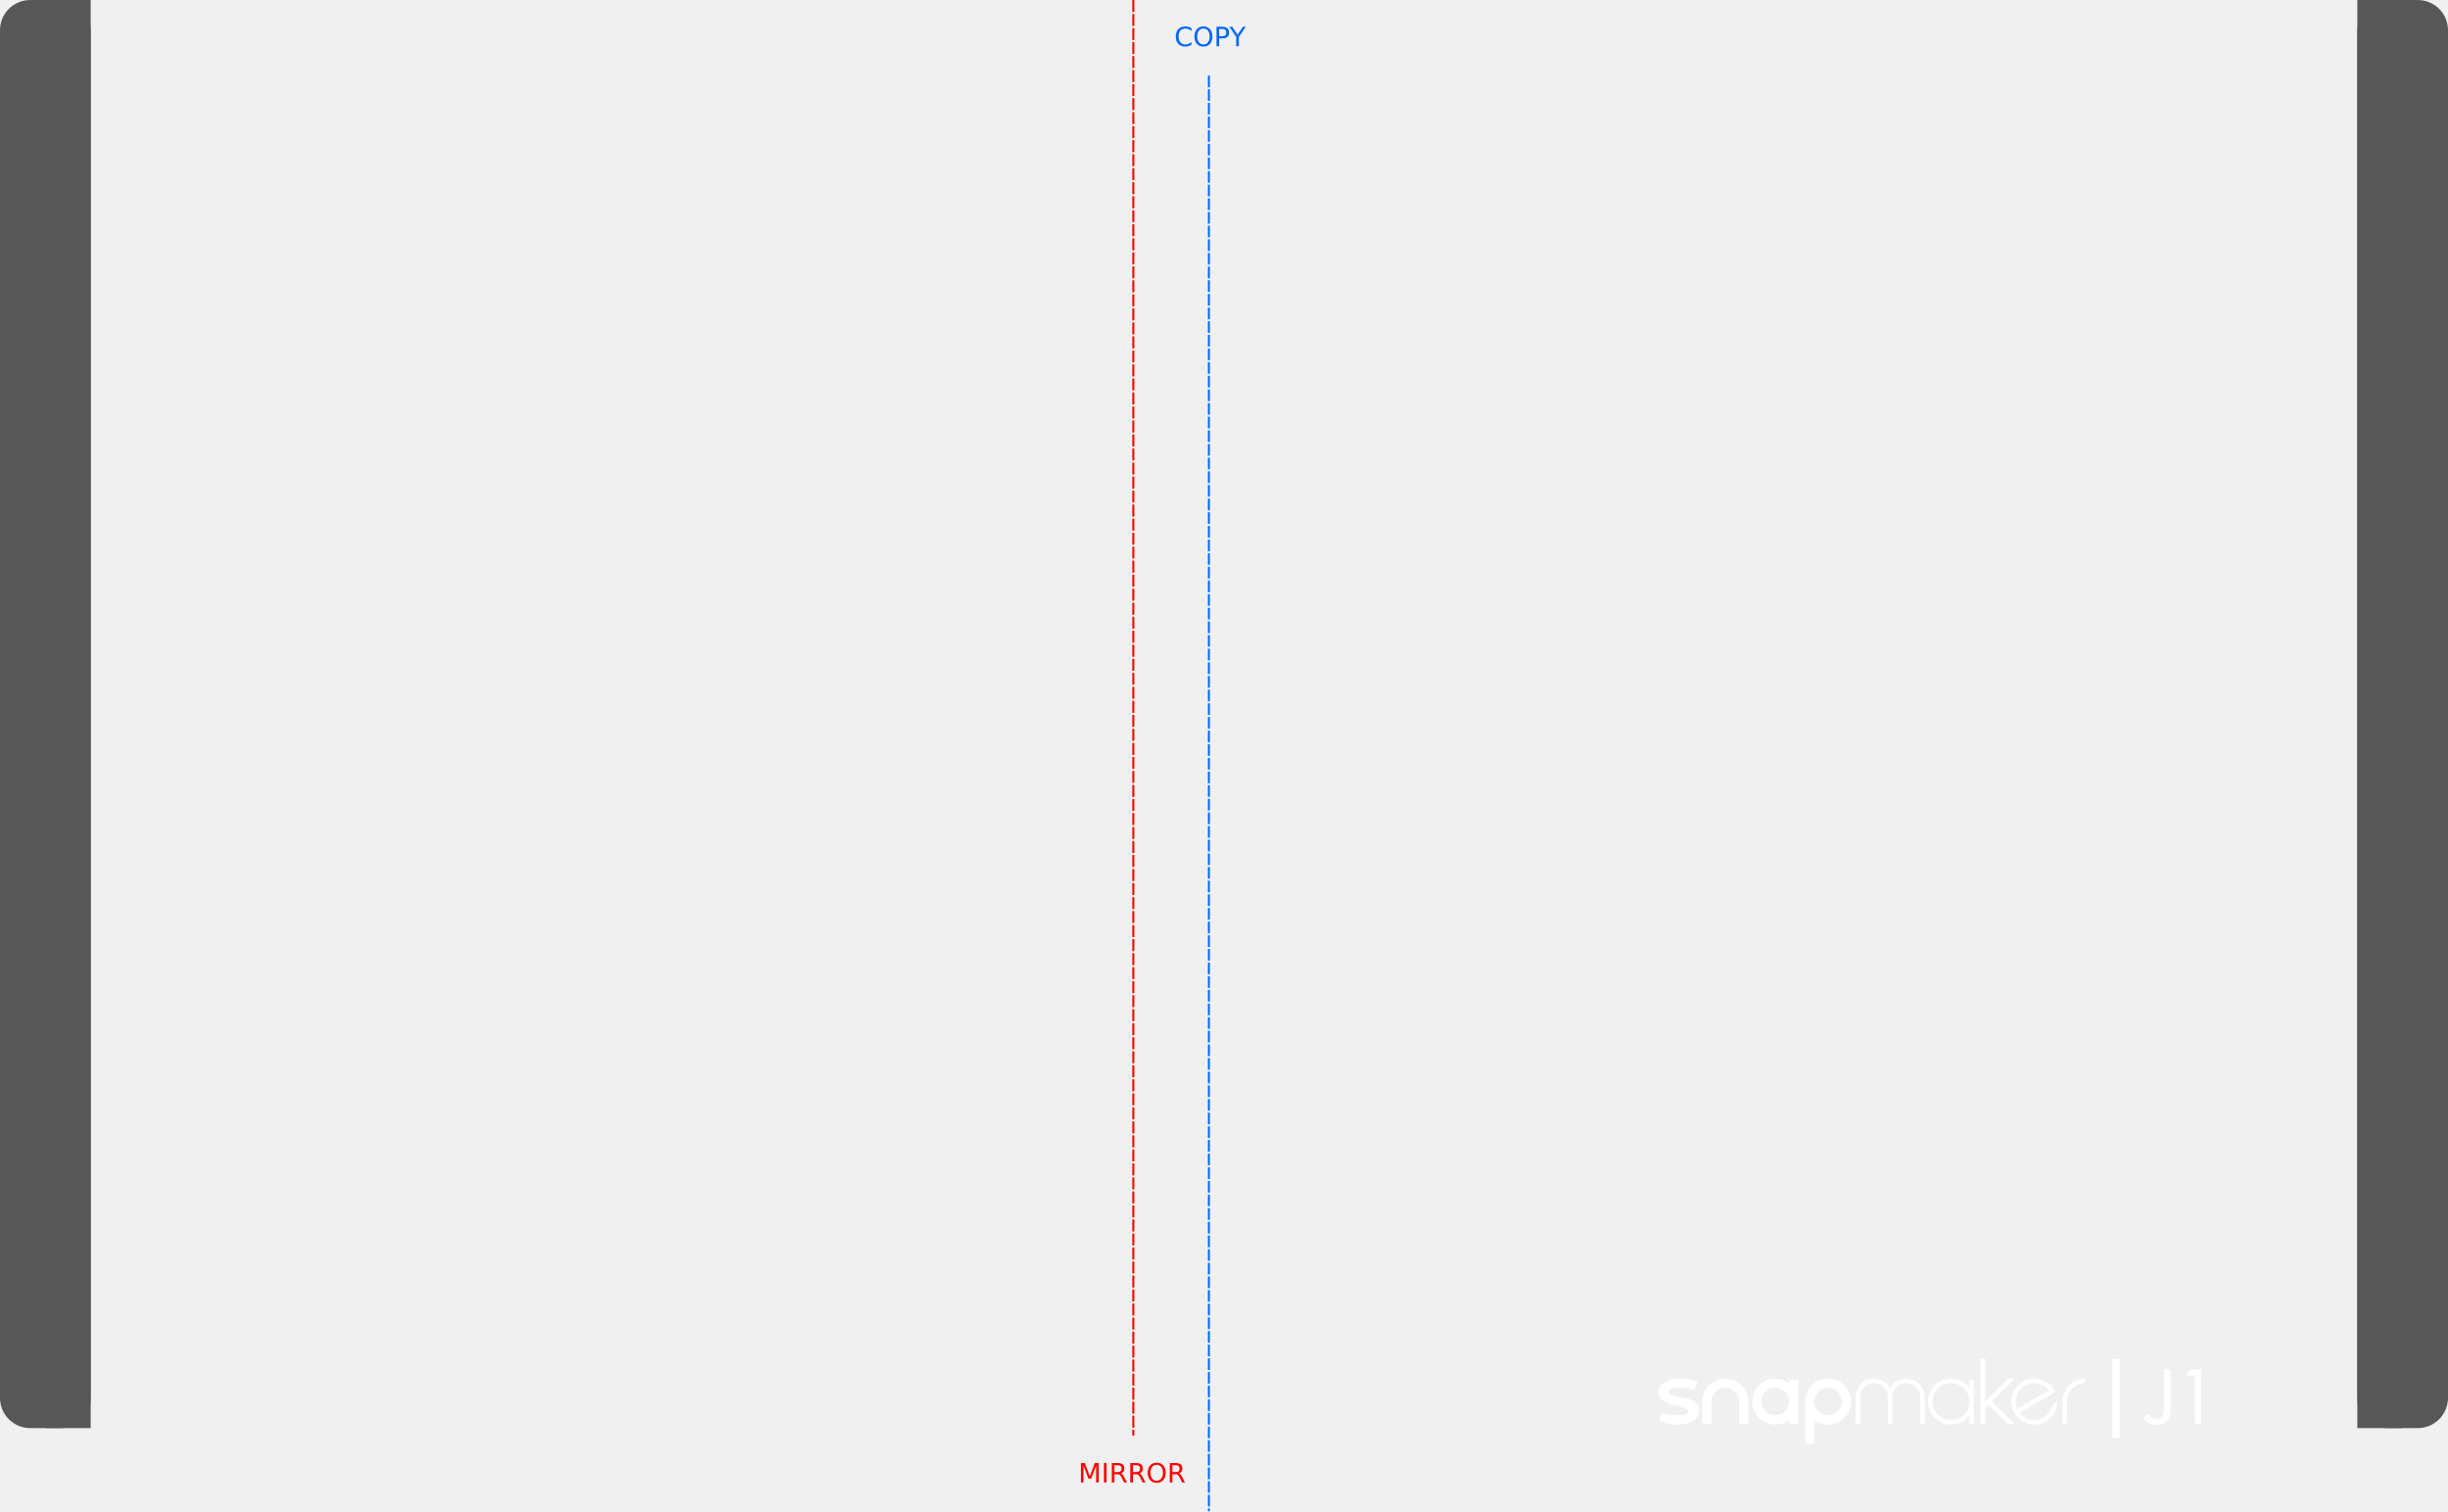
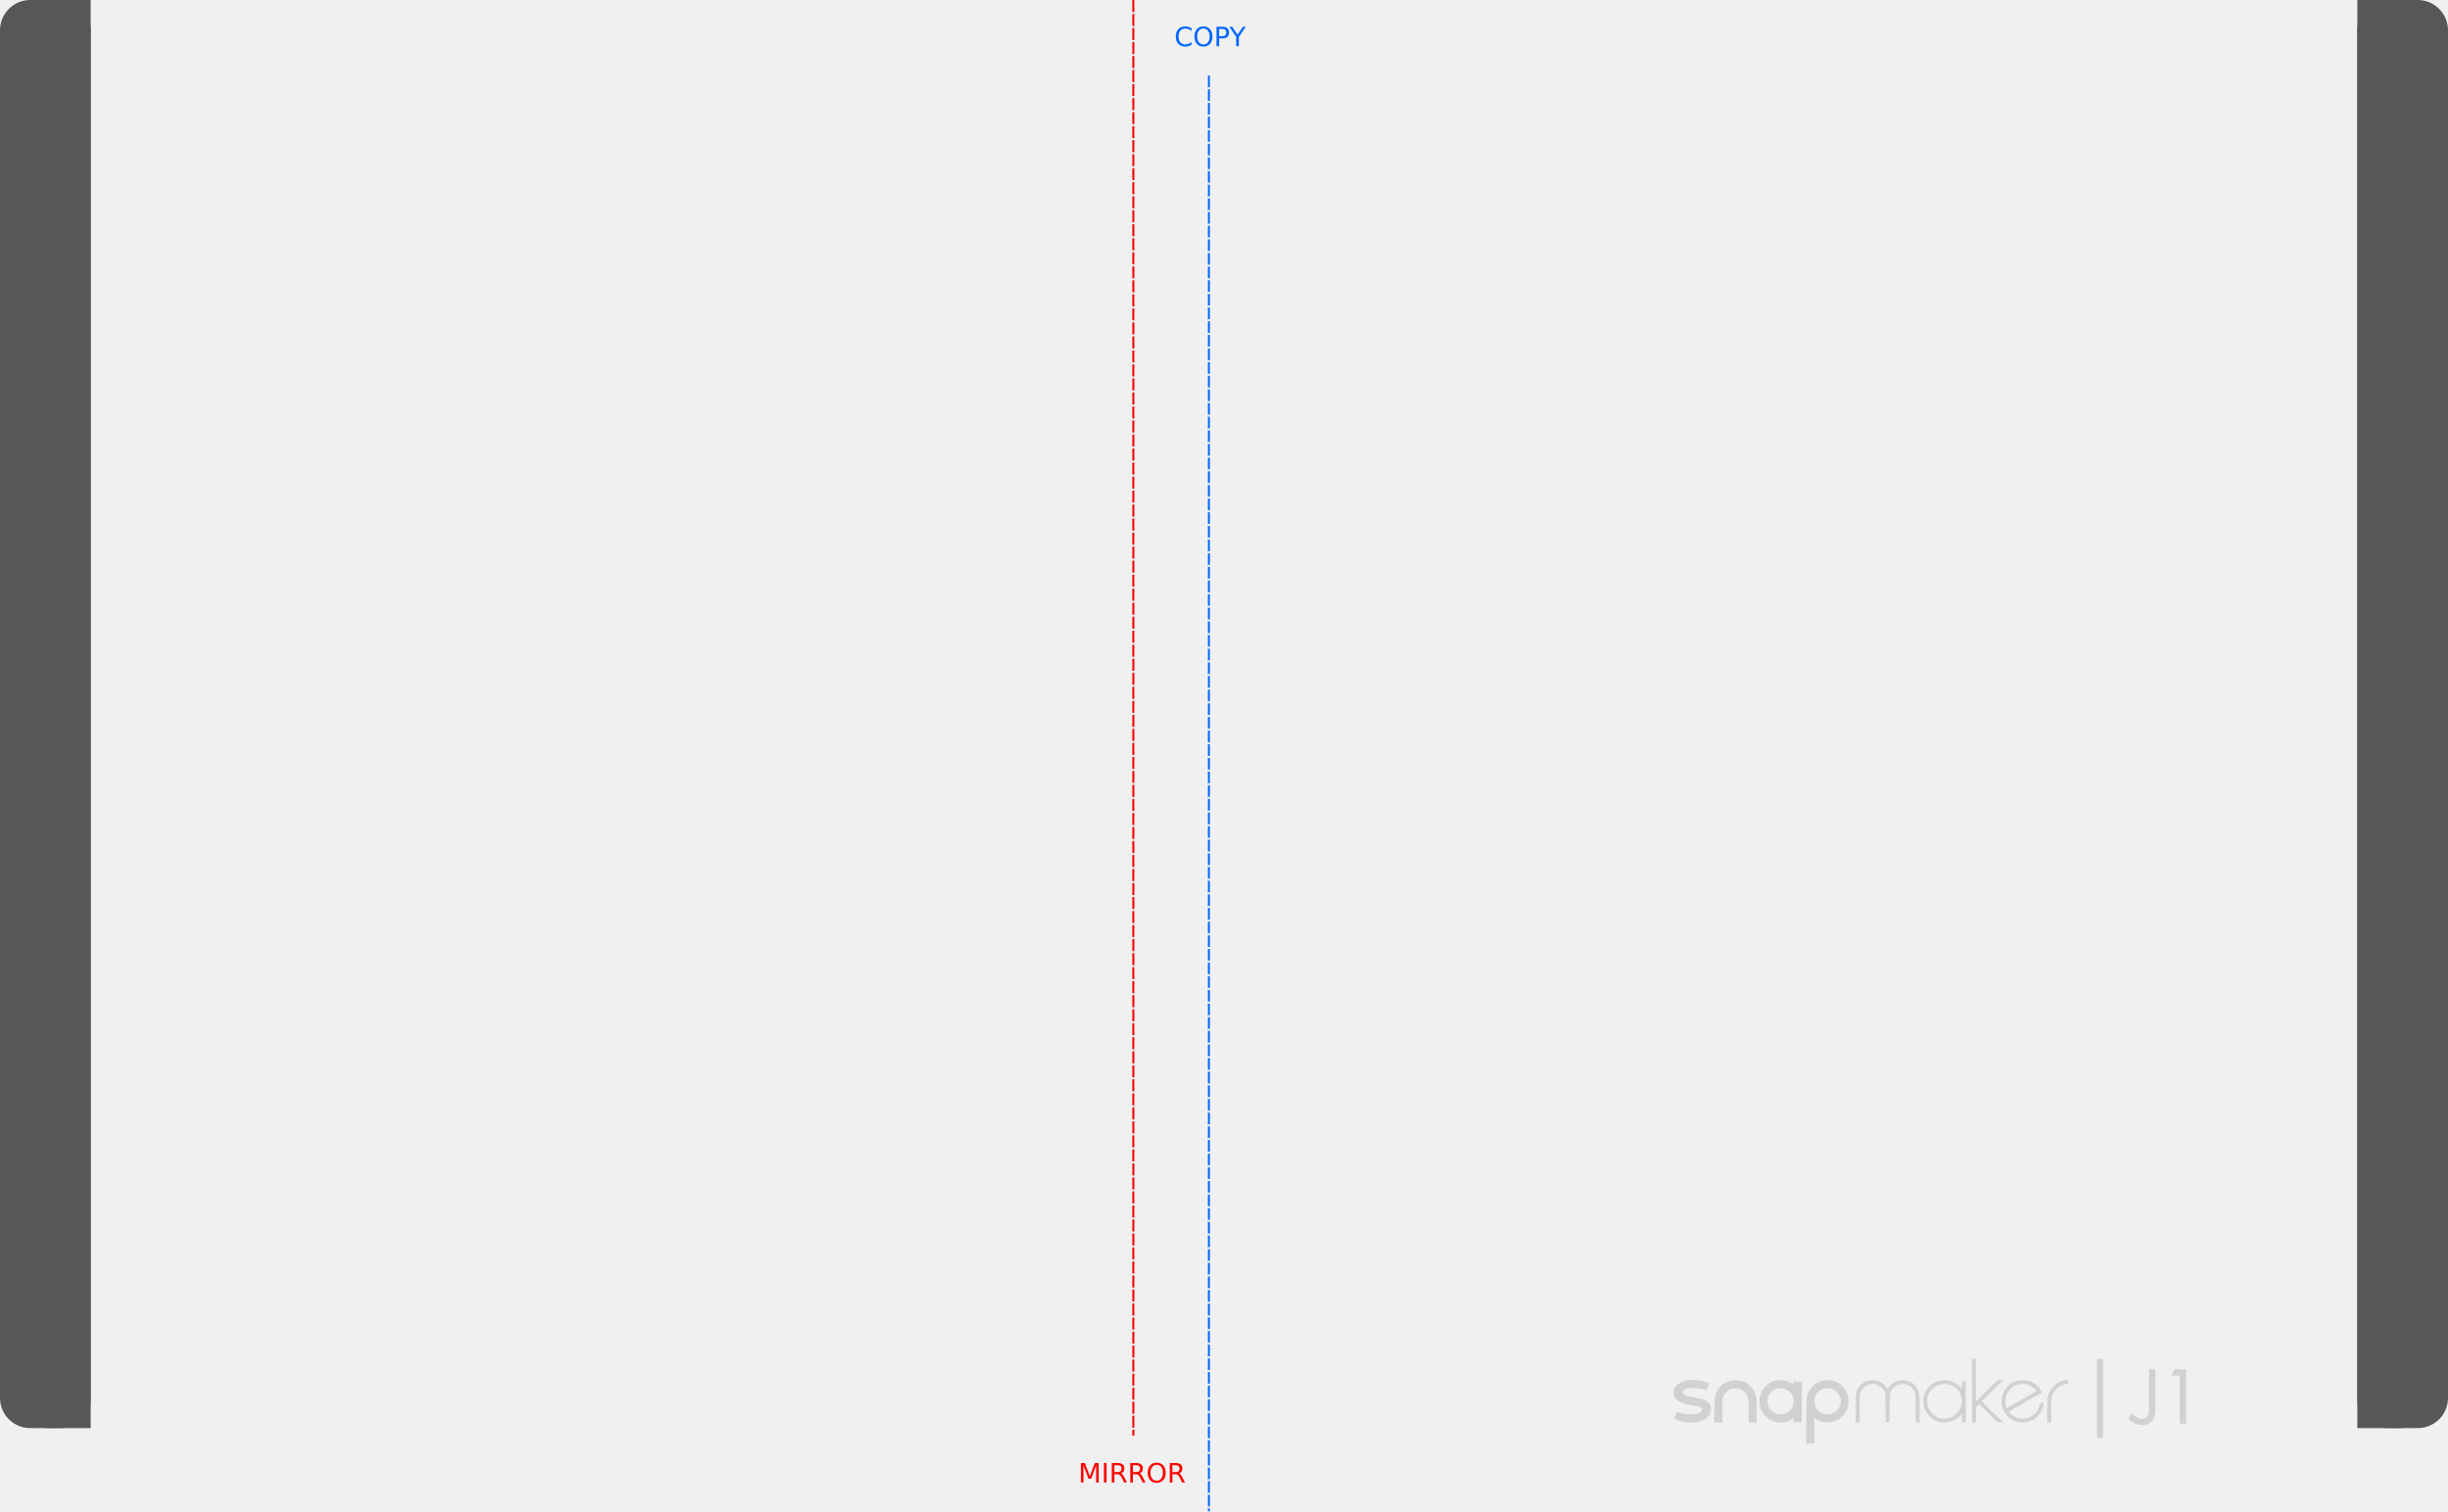
- <svg xmlns="http://www.w3.org/2000/svg" width="324px" height="200px" viewBox="0 0 324 200" version="1.1">
-   <g id="Page-1" stroke="none" stroke-width="1" fill="none" fill-rule="evenodd">
-     <g id="J1_texture">
-       <g id="g15076" transform="translate(9.5, 0)">
-         <line x1="150.5" y1="10" x2="150.5" y2="200" id="path15048" stroke="#0066FF" stroke-width="0.258" fill="#00112B" fill-rule="nonzero" stroke-dasharray="1.548,0.258" />
-         <line x1="140.5" y1="0" x2="140.5" y2="190" id="path15046" stroke="#FF0000" stroke-width="0.265" stroke-dasharray="1.59,0.265" />
-         <g id="text16399" transform="translate(133.5635, 193.5759)" fill="#FF0000" fill-rule="nonzero">
-           <polygon id="path17403" points="2.84217094e-14 0.047 0.518 0.047 1.175 1.797 1.835 0.047 2.353 0.047 2.353 2.618 2.014 2.618 2.014 0.36 1.35 2.124 1.001 2.124 0.338 0.36 0.338 2.618 5.68434189e-14 2.618" />
-           <polygon id="path17405" points="3.044 0.047 3.392 0.047 3.392 2.618 3.044 2.618" />
-           <path d="M5.304,1.412 C5.378,1.438 5.451,1.492 5.521,1.574 C5.592,1.657 5.663,1.771 5.734,1.915 L6.087,2.618 L5.714,2.618 L5.385,1.959 C5.3,1.786 5.217,1.672 5.137,1.616 C5.057,1.559 4.949,1.531 4.811,1.531 L4.432,1.531 L4.432,2.618 L4.084,2.618 L4.084,0.047 L4.87,0.047 C5.164,0.047 5.383,0.108 5.528,0.231 C5.672,0.354 5.745,0.539 5.745,0.787 C5.745,0.949 5.707,1.083 5.631,1.19 C5.556,1.297 5.447,1.371 5.304,1.413 L5.304,1.412 Z M4.432,0.332 L4.432,1.245 L4.87,1.245 C5.037,1.245 5.164,1.207 5.249,1.13 C5.335,1.052 5.378,0.938 5.378,0.787 C5.378,0.637 5.335,0.524 5.249,0.448 C5.164,0.371 5.037,0.332 4.87,0.332 L4.432,0.332 Z" id="path17407" />
-           <path d="M7.755,1.412 C7.83,1.438 7.902,1.492 7.972,1.574 C8.043,1.657 8.114,1.771 8.186,1.915 L8.539,2.618 L8.165,2.618 L7.836,1.959 C7.751,1.786 7.668,1.672 7.588,1.616 C7.509,1.559 7.4,1.531 7.262,1.531 L6.883,1.531 L6.883,2.618 L6.535,2.618 L6.535,0.047 L7.321,0.047 C7.615,0.047 7.834,0.108 7.979,0.231 C8.124,0.354 8.196,0.539 8.196,0.787 C8.196,0.949 8.158,1.083 8.082,1.19 C8.008,1.297 7.898,1.371 7.755,1.413 L7.755,1.412 Z M6.883,0.332 L6.883,1.245 L7.321,1.245 C7.488,1.245 7.615,1.207 7.7,1.13 C7.786,1.052 7.829,0.938 7.829,0.787 C7.829,0.637 7.786,0.524 7.7,0.448 C7.615,0.371 7.488,0.332 7.321,0.332 L6.883,0.332 Z" id="path17409" />
-           <path d="M10.03,0.282 C9.778,0.282 9.577,0.377 9.428,0.565 C9.279,0.753 9.205,1.01 9.205,1.335 C9.205,1.659 9.279,1.915 9.428,2.103 C9.577,2.292 9.778,2.386 10.03,2.386 C10.283,2.386 10.483,2.292 10.63,2.103 C10.778,1.915 10.852,1.659 10.852,1.335 C10.852,1.01 10.778,0.753 10.63,0.565 C10.483,0.377 10.283,0.282 10.03,0.282 Z M10.03,0 C10.391,0 10.679,0.121 10.895,0.363 C11.111,0.605 11.219,0.928 11.219,1.335 C11.219,1.74 11.111,2.064 10.895,2.306 C10.679,2.548 10.391,2.668 10.03,2.668 C9.669,2.668 9.379,2.548 9.162,2.306 C8.946,2.065 8.838,1.741 8.838,1.335 C8.838,0.928 8.946,0.605 9.162,0.363 C9.379,0.121 9.669,0 10.03,0 Z" id="path17411" />
-           <path d="M12.983,1.412 C13.057,1.438 13.13,1.492 13.2,1.574 C13.271,1.657 13.342,1.771 13.413,1.915 L13.767,2.618 L13.393,2.618 L13.064,1.959 C12.979,1.786 12.896,1.672 12.816,1.616 C12.737,1.559 12.628,1.531 12.49,1.531 L12.111,1.531 L12.111,2.618 L11.763,2.618 L11.763,0.047 L12.549,0.047 C12.843,0.047 13.062,0.108 13.207,0.231 C13.351,0.354 13.424,0.539 13.424,0.787 C13.424,0.949 13.386,1.083 13.31,1.19 C13.235,1.297 13.126,1.371 12.983,1.413 L12.983,1.412 Z M12.111,0.332 L12.111,1.245 L12.549,1.245 C12.716,1.245 12.843,1.207 12.928,1.13 C13.014,1.052 13.057,0.938 13.057,0.787 C13.057,0.637 13.014,0.524 12.928,0.448 C12.843,0.371 12.716,0.332 12.549,0.332 L12.111,0.332 Z" id="path17413" />
-         </g>
-         <g id="text16407" transform="translate(146.1225, 3.496344)" fill="#0066FF" fill-rule="nonzero">
-           <path d="M2.074,0.245 L2.074,0.612 C1.957,0.502 1.832,0.421 1.698,0.367 C1.566,0.313 1.426,0.286 1.276,0.286 C0.982,0.286 0.757,0.376 0.601,0.556 C0.445,0.736 0.367,0.995 0.367,1.335 C0.367,1.674 0.445,1.933 0.601,2.114 C0.757,2.293 0.982,2.382 1.276,2.382 C1.426,2.382 1.566,2.355 1.698,2.301 C1.832,2.247 1.957,2.166 2.074,2.057 L2.074,2.42 C1.952,2.503 1.823,2.565 1.686,2.606 C1.551,2.648 1.407,2.668 1.256,2.668 C0.866,2.668 0.56,2.549 0.336,2.312 C0.112,2.073 0,1.747 0,1.335 C0,0.922 0.112,0.596 0.336,0.358 C0.56,0.119 0.866,-4.4408921e-16 1.256,-4.4408921e-16 C1.41,-4.4408921e-16 1.554,0.021 1.69,0.062 C1.826,0.102 1.955,0.163 2.074,0.245 L2.074,0.245 Z" id="path17394" />
-           <path d="M3.655,0.282 C3.403,0.282 3.202,0.377 3.052,0.565 C2.904,0.753 2.83,1.01 2.83,1.335 C2.83,1.659 2.904,1.915 3.052,2.103 C3.202,2.292 3.403,2.386 3.655,2.386 C3.908,2.386 4.108,2.292 4.255,2.103 C4.403,1.915 4.477,1.659 4.477,1.335 C4.477,1.01 4.403,0.753 4.255,0.565 C4.108,0.377 3.908,0.282 3.655,0.282 Z M3.655,2e-07 C4.016,2e-07 4.304,0.121 4.52,0.363 C4.736,0.605 4.844,0.928 4.844,1.335 C4.844,1.74 4.736,2.064 4.52,2.306 C4.304,2.548 4.016,2.668 3.655,2.668 C3.294,2.668 3.004,2.548 2.787,2.306 C2.571,2.065 2.463,1.741 2.463,1.335 C2.463,0.928 2.571,0.605 2.787,0.363 C3.004,0.121 3.294,2e-07 3.655,2e-07 Z" id="path17396" />
-           <path d="M5.736,0.332 L5.736,1.299 L6.174,1.299 C6.336,1.299 6.461,1.257 6.549,1.173 C6.638,1.089 6.682,0.97 6.682,0.815 C6.682,0.661 6.638,0.542 6.549,0.458 C6.461,0.374 6.336,0.332 6.174,0.332 L5.736,0.332 Z M5.388,0.047 L6.174,0.047 C6.462,0.047 6.679,0.112 6.826,0.243 C6.975,0.373 7.049,0.563 7.049,0.815 C7.049,1.069 6.975,1.26 6.826,1.39 C6.679,1.52 6.462,1.585 6.174,1.585 L5.736,1.585 L5.736,2.618 L5.388,2.618 L5.388,0.047 Z" id="path17398" />
-           <polygon id="path17400" points="7.085 0.047 7.459 0.047 8.172 1.104 8.88 0.047 9.254 0.047 8.344 1.394 8.344 2.618 7.994 2.618 7.994 1.394" />
-         </g>
-       </g>
-       <g id="layer3" transform="translate(219.4904, 179.8123)" fill="#FFFFFF" fill-rule="nonzero">
-         <rect id="rect527" x="60.068" y="0.048" width="1" height="10.431" />
-         <g id="text611" transform="translate(64.17531, 1.406665)">
-           <path d="M3.621,4.828 C3.621,5.489 3.569,5.979 3.464,6.3 C3.366,6.621 3.17,6.879 2.875,7.075 C2.587,7.265 2.273,7.36 1.933,7.36 C1.6,7.36 1.289,7.307 1.001,7.203 C0.72,7.098 0.386,6.879 0,6.545 L0.451,5.878 C0.831,6.153 1.119,6.336 1.315,6.428 C1.511,6.519 1.701,6.565 1.884,6.565 C2.074,6.565 2.247,6.496 2.404,6.359 C2.561,6.221 2.659,6.045 2.699,5.829 C2.744,5.606 2.767,5.263 2.767,4.799 L2.767,2.84217094e-14 L3.621,2.84217094e-14 L3.621,4.828 Z" id="path3063" />
-           <polygon id="path3065" points="7.674 7.183 6.84 7.183 6.84 0.824 5.672 0.824 6.182 2.84217094e-14 7.674 2.84217094e-14" />
-         </g>
-         <g id="g17284" transform="translate(28.252, 5.621945) scale(-1, 1) rotate(-180) translate(-28.252, -5.621945) ">
-           <g id="g17250" transform="translate(5.800571, 2.574749)">
-             <path d="M3.05,6.045 C1.365,6.045 0,4.68 0,2.996 L0,0 L1.22,0 L1.22,2.996 L1.22,2.996 C1.22,4.006 2.039,4.826 3.05,4.826 C4.06,4.826 4.879,4.006 4.879,2.996 L4.879,2.996 L4.879,0 L6.099,0 L6.099,2.996 C6.099,4.68 4.734,6.045 3.05,6.045" id="path17248" />
-           </g>
-           <g id="g17254" transform="translate(12.42722, 2.521056)">
-             <path d="M3.05,1.22 C2.039,1.22 1.22,2.039 1.22,3.049 C1.22,4.06 2.039,4.879 3.05,4.879 C4.06,4.879 4.879,4.06 4.879,3.049 C4.879,2.039 4.06,1.22 3.05,1.22 M4.879,5.908 L4.879,5.489 C4.37,5.872 3.736,6.099 3.05,6.099 C1.365,6.099 0,4.734 0,3.049 C0,1.365 1.365,0 3.05,0 C3.736,0 4.37,0.227 4.879,0.61 L4.879,0.054 L6.099,0.054 L6.099,5.908 L4.879,5.908 Z" id="path17252" />
-           </g>
-           <g id="g17258" transform="translate(19.40492, 0)">
-             <path d="M3.049,3.741 C2.039,3.741 1.22,4.56 1.22,5.571 C1.22,6.581 2.039,7.4 3.049,7.4 C4.06,7.4 4.879,6.581 4.879,5.571 C4.879,4.56 4.06,3.741 3.049,3.741 M3.049,8.62 C1.365,8.62 0,7.255 0,5.571 L0,0 L1.22,0 L1.22,3.131 C1.729,2.748 2.363,2.521 3.049,2.521 C4.734,2.521 6.099,3.886 6.099,5.571 C6.099,7.255 4.734,8.62 3.049,8.62" id="path17256" />
-           </g>
-           <g id="g17262" transform="translate(35.66959, 2.520734)">
-             <path d="M3.05,0.61 C1.702,0.61 0.61,1.702 0.61,3.05 C0.61,4.397 1.702,5.489 3.05,5.489 C4.397,5.489 5.489,4.397 5.489,3.05 C5.489,1.702 4.397,0.61 3.05,0.61 M5.489,5.908 L5.489,4.879 C4.933,5.62 4.047,6.099 3.05,6.099 C1.365,6.099 0,4.734 0,3.05 C0,1.365 1.365,0 3.05,0 C4.047,0 4.933,0.479 5.489,1.22 L5.489,0.054 L6.099,0.054 L6.099,5.908 L5.489,5.908 Z" id="path17260" />
-           </g>
-           <g id="g17266" transform="translate(26.10201, 2.574829)">
-             <path d="M9.148,3.643 C9.127,4.973 8.044,6.045 6.709,6.045 C5.79,6.045 4.99,5.537 4.574,4.787 C4.158,5.537 3.358,6.045 2.44,6.045 C1.105,6.045 0.021,4.973 0.001,3.643 L0,3.643 L0,0 L0.61,0 L0.61,3.606 C0.61,4.616 1.429,5.435 2.44,5.435 C3.45,5.435 4.269,4.616 4.269,3.606 L4.269,0 L4.879,0 L4.879,3.606 C4.879,4.616 5.698,5.435 6.709,5.435 C7.719,5.435 8.539,4.616 8.539,3.606 L8.539,0 L9.149,0 L9.149,3.643 L9.148,3.643 Z" id="path17264" />
-           </g>
-           <g id="g17270" transform="translate(46.70169, 2.520868)">
-             <path d="M1.83,5.163 C2.907,5.785 4.262,5.491 4.993,4.524 L0.802,2.104 C0.33,3.221 0.753,4.541 1.83,5.163 M5.46,2.675 C5.35,1.971 4.935,1.321 4.27,0.937 C3.192,0.315 1.839,0.609 1.107,1.576 L5.83,4.303 C5.789,4.395 5.742,4.486 5.691,4.575 C4.849,6.033 2.984,6.533 1.525,5.691 C0.067,4.849 -0.433,2.984 0.409,1.525 C1.251,0.067 3.116,-0.433 4.575,0.409 C5.55,0.972 6.096,1.993 6.099,3.044 L5.46,2.675 Z" id="path17268" />
-           </g>
-           <g id="g17274" transform="translate(42.64963, 2.57499)">
-             <polygon id="path17272" points="4.515 6.046 3.652 6.046 0.61 3.004 0.61 8.669 0 8.669 0 0 0.61 0 0.61 2.141 1.046 2.577 3.624 0 4.486 0 1.478 3.009" />
-           </g>
-           <g id="g17278" transform="translate(53.4544, 2.57499)">
-             <path d="M0,2.996 C0,2.994 0,2.992 0,2.991 L0,0 L0.61,0 L0.61,2.991 L0.61,2.991 C0.61,2.992 0.61,2.994 0.61,2.996 C0.61,4.343 1.702,5.435 3.05,5.435 L3.05,6.045 C1.365,6.045 0,4.68 0,2.996" id="path17276" />
-           </g>
-           <g id="g17282" transform="translate(-0, 2.522703)">
-             <path d="M2.2,3.741 C1.666,3.834 1.327,4.142 1.378,4.405 C1.449,4.78 2.028,4.877 2.811,4.902 C3.857,4.934 4.721,4.573 4.721,4.573 C4.721,4.573 5.042,5.324 5.165,5.609 C4.242,6.034 3.282,6.128 2.822,6.128 C1.226,6.128 0,5.278 0,4.325 C0,3.288 1.229,2.62 2.412,2.507 C3.379,2.415 3.973,2.057 3.939,1.717 C3.909,1.417 3.411,1.268 2.861,1.242 C2.385,1.219 1.467,1.238 0.502,1.6 C0.432,1.434 0.171,0.814 0.059,0.55 C0.303,0.428 1.535,-0.125 3.136,0.026 C4.647,0.168 5.547,1.157 5.439,1.958 C5.227,3.528 3.133,3.578 2.2,3.741" id="path17280" />
-           </g>
-         </g>
-       </g>
-       <g id="Group" fill="#575757">
-         <rect id="rect591" fill-rule="nonzero" x="0" y="0" width="12" height="189" rx="4" />
-         <rect id="Rectangle" x="6" y="0" width="6" height="189" />
-       </g>
-       <g id="Group-2" transform="translate(312, 0)" fill="#575757">
-         <rect id="rect591-1" fill-rule="nonzero" x="0" y="0" width="12" height="189" rx="4" />
-         <rect id="Rectangle" x="0" y="0" width="6" height="189" />
-       </g>
+ <svg xmlns="http://www.w3.org/2000/svg" viewBox="0 0 324 200" author="https://github.com/macdylan/3dp-configs">
+   <g id="g15076" transform="matrix(1, 0, 0, 1, 9.5, 0)">
+     <line x1="150.5" y1="10" x2="150.5" y2="200" id="path15048" stroke="#0066FF" stroke-width="0.258" fill="#00112B" fill-rule="nonzero" stroke-dasharray="1.548,0.258" />
+     <line x1="140.5" y1="0" x2="140.5" y2="190" id="path15046" stroke="#FF0000" stroke-width="0.265" stroke-dasharray="1.59,0.265" />
+     <g id="text16399" transform="translate(133.5635, 193.5759)" fill="#FF0000" fill-rule="nonzero">
+       <polygon id="path17403" points="2.84217094e-14 0.047 0.518 0.047 1.175 1.797 1.835 0.047 2.353 0.047 2.353 2.618 2.014 2.618 2.014 0.36 1.35 2.124 1.001 2.124 0.338 0.36 0.338 2.618 5.68434189e-14 2.618" />
+       <polygon id="path17405" points="3.044 0.047 3.392 0.047 3.392 2.618 3.044 2.618" />
+       <path d="M5.304,1.412 C5.378,1.438 5.451,1.492 5.521,1.574 C5.592,1.657 5.663,1.771 5.734,1.915 L6.087,2.618 L5.714,2.618 L5.385,1.959 C5.3,1.786 5.217,1.672 5.137,1.616 C5.057,1.559 4.949,1.531 4.811,1.531 L4.432,1.531 L4.432,2.618 L4.084,2.618 L4.084,0.047 L4.87,0.047 C5.164,0.047 5.383,0.108 5.528,0.231 C5.672,0.354 5.745,0.539 5.745,0.787 C5.745,0.949 5.707,1.083 5.631,1.19 C5.556,1.297 5.447,1.371 5.304,1.413 L5.304,1.412 Z M4.432,0.332 L4.432,1.245 L4.87,1.245 C5.037,1.245 5.164,1.207 5.249,1.13 C5.335,1.052 5.378,0.938 5.378,0.787 C5.378,0.637 5.335,0.524 5.249,0.448 C5.164,0.371 5.037,0.332 4.87,0.332 L4.432,0.332 Z" id="path17407" />
+       <path d="M7.755,1.412 C7.83,1.438 7.902,1.492 7.972,1.574 C8.043,1.657 8.114,1.771 8.186,1.915 L8.539,2.618 L8.165,2.618 L7.836,1.959 C7.751,1.786 7.668,1.672 7.588,1.616 C7.509,1.559 7.4,1.531 7.262,1.531 L6.883,1.531 L6.883,2.618 L6.535,2.618 L6.535,0.047 L7.321,0.047 C7.615,0.047 7.834,0.108 7.979,0.231 C8.124,0.354 8.196,0.539 8.196,0.787 C8.196,0.949 8.158,1.083 8.082,1.19 C8.008,1.297 7.898,1.371 7.755,1.413 L7.755,1.412 Z M6.883,0.332 L6.883,1.245 L7.321,1.245 C7.488,1.245 7.615,1.207 7.7,1.13 C7.786,1.052 7.829,0.938 7.829,0.787 C7.829,0.637 7.786,0.524 7.7,0.448 C7.615,0.371 7.488,0.332 7.321,0.332 L6.883,0.332 Z" id="path17409" />
+       <path d="M10.03,0.282 C9.778,0.282 9.577,0.377 9.428,0.565 C9.279,0.753 9.205,1.01 9.205,1.335 C9.205,1.659 9.279,1.915 9.428,2.103 C9.577,2.292 9.778,2.386 10.03,2.386 C10.283,2.386 10.483,2.292 10.63,2.103 C10.778,1.915 10.852,1.659 10.852,1.335 C10.852,1.01 10.778,0.753 10.63,0.565 C10.483,0.377 10.283,0.282 10.03,0.282 Z M10.03,0 C10.391,0 10.679,0.121 10.895,0.363 C11.111,0.605 11.219,0.928 11.219,1.335 C11.219,1.74 11.111,2.064 10.895,2.306 C10.679,2.548 10.391,2.668 10.03,2.668 C9.669,2.668 9.379,2.548 9.162,2.306 C8.946,2.065 8.838,1.741 8.838,1.335 C8.838,0.928 8.946,0.605 9.162,0.363 C9.379,0.121 9.669,0 10.03,0 Z" id="path17411" />
+       <path d="M12.983,1.412 C13.057,1.438 13.13,1.492 13.2,1.574 C13.271,1.657 13.342,1.771 13.413,1.915 L13.767,2.618 L13.393,2.618 L13.064,1.959 C12.979,1.786 12.896,1.672 12.816,1.616 C12.737,1.559 12.628,1.531 12.49,1.531 L12.111,1.531 L12.111,2.618 L11.763,2.618 L11.763,0.047 L12.549,0.047 C12.843,0.047 13.062,0.108 13.207,0.231 C13.351,0.354 13.424,0.539 13.424,0.787 C13.424,0.949 13.386,1.083 13.31,1.19 C13.235,1.297 13.126,1.371 12.983,1.413 L12.983,1.412 Z M12.111,0.332 L12.111,1.245 L12.549,1.245 C12.716,1.245 12.843,1.207 12.928,1.13 C13.014,1.052 13.057,0.938 13.057,0.787 C13.057,0.637 13.014,0.524 12.928,0.448 C12.843,0.371 12.716,0.332 12.549,0.332 L12.111,0.332 Z" id="path17413" />
+     </g>
+     <g id="text16407" transform="translate(146.1225, 3.496344)" fill="#0066FF" fill-rule="nonzero">
+       <path d="M2.074,0.245 L2.074,0.612 C1.957,0.502 1.832,0.421 1.698,0.367 C1.566,0.313 1.426,0.286 1.276,0.286 C0.982,0.286 0.757,0.376 0.601,0.556 C0.445,0.736 0.367,0.995 0.367,1.335 C0.367,1.674 0.445,1.933 0.601,2.114 C0.757,2.293 0.982,2.382 1.276,2.382 C1.426,2.382 1.566,2.355 1.698,2.301 C1.832,2.247 1.957,2.166 2.074,2.057 L2.074,2.42 C1.952,2.503 1.823,2.565 1.686,2.606 C1.551,2.648 1.407,2.668 1.256,2.668 C0.866,2.668 0.56,2.549 0.336,2.312 C0.112,2.073 0,1.747 0,1.335 C0,0.922 0.112,0.596 0.336,0.358 C0.56,0.119 0.866,-4.4408921e-16 1.256,-4.4408921e-16 C1.41,-4.4408921e-16 1.554,0.021 1.69,0.062 C1.826,0.102 1.955,0.163 2.074,0.245 L2.074,0.245 Z" id="path17394" />
+       <path d="M3.655,0.282 C3.403,0.282 3.202,0.377 3.052,0.565 C2.904,0.753 2.83,1.01 2.83,1.335 C2.83,1.659 2.904,1.915 3.052,2.103 C3.202,2.292 3.403,2.386 3.655,2.386 C3.908,2.386 4.108,2.292 4.255,2.103 C4.403,1.915 4.477,1.659 4.477,1.335 C4.477,1.01 4.403,0.753 4.255,0.565 C4.108,0.377 3.908,0.282 3.655,0.282 Z M3.655,2e-07 C4.016,2e-07 4.304,0.121 4.52,0.363 C4.736,0.605 4.844,0.928 4.844,1.335 C4.844,1.74 4.736,2.064 4.52,2.306 C4.304,2.548 4.016,2.668 3.655,2.668 C3.294,2.668 3.004,2.548 2.787,2.306 C2.571,2.065 2.463,1.741 2.463,1.335 C2.463,0.928 2.571,0.605 2.787,0.363 C3.004,0.121 3.294,2e-07 3.655,2e-07 Z" id="path17396" />
+       <path d="M5.736,0.332 L5.736,1.299 L6.174,1.299 C6.336,1.299 6.461,1.257 6.549,1.173 C6.638,1.089 6.682,0.97 6.682,0.815 C6.682,0.661 6.638,0.542 6.549,0.458 C6.461,0.374 6.336,0.332 6.174,0.332 L5.736,0.332 Z M5.388,0.047 L6.174,0.047 C6.462,0.047 6.679,0.112 6.826,0.243 C6.975,0.373 7.049,0.563 7.049,0.815 C7.049,1.069 6.975,1.26 6.826,1.39 C6.679,1.52 6.462,1.585 6.174,1.585 L5.736,1.585 L5.736,2.618 L5.388,2.618 L5.388,0.047 Z" id="path17398" />
+       <polygon id="path17400" points="7.085 0.047 7.459 0.047 8.172 1.104 8.88 0.047 9.254 0.047 8.344 1.394 8.344 2.618 7.994 2.618 7.994 1.394" />
    </g>
  </g>
+   <g id="Group" fill="#575757" style="">
+     <rect id="rect591" fill-rule="nonzero" x="0" y="0" width="12" height="189" rx="4" />
+     <rect id="Rectangle" x="6" y="0" width="6" height="189" />
+   </g>
+   <g id="Group-2" transform="matrix(1, 0, 0, 1, 312, 0)" fill="#575757" style="">
+     <rect id="rect591-1" fill-rule="nonzero" x="0" y="0" width="12" height="189" rx="4" />
+     <rect id="Rectangle" x="0" y="0" width="6" height="189" />
+   </g>
+   <g id="g-1" style="display: inline;" transform="matrix(1, 0, 0, 1, -2, -7)">
+     <rect style="stroke-width: 0.155; fill: rgb(209, 209, 211);" id="rect-1" width="0.782" height="10.431" x="279.558" y="186.861" />
+     <path d="m 287.287,193.047 q 0,0.991 -0.157,1.472 -0.147,0.481 -0.589,0.775 -0.432,0.285 -0.942,0.285 -0.5,0 -0.932,-0.157 -0.422,-0.157 -1.001,-0.657 l 0.451,-0.667 q 0.569,0.412 0.864,0.55 0.294,0.137 0.569,0.137 0.285,0 0.52,-0.206 0.236,-0.206 0.294,-0.53 0.069,-0.334 0.069,-1.03 v -4.799 h 0.854 z" id="path-1" style="fill: rgb(209, 209, 211);" />
+     <path d="m 291.339,195.402 h -0.834 v -6.359 h -1.168 l 0.51,-0.824 h 1.492 z" id="path-2" style="fill: rgb(209, 209, 211);" />
+     <path d="M 241.056 196.496 C 241.058 195.638 241.07 194.253 241.083 193.418 L 241.106 191.9 L 241.215 191.583 C 241.47 190.838 241.953 190.281 242.644 189.936 C 243.442 189.538 244.464 189.561 245.236 189.996 C 245.908 190.374 246.416 191.049 246.594 191.8 C 246.654 192.053 246.663 192.171 246.65 192.551 C 246.637 192.945 246.622 193.04 246.529 193.314 C 246.214 194.242 245.478 194.931 244.539 195.174 C 244.189 195.264 243.521 195.258 243.183 195.162 C 242.846 195.065 242.589 194.949 242.35 194.786 C 242.242 194.713 242.147 194.653 242.137 194.653 C 242.128 194.653 242.12 195.419 242.12 196.355 L 242.12 198.056 L 241.587 198.056 L 241.053 198.056 L 241.056 196.496 Z M 244.262 194.137 C 245.21 193.936 245.813 192.972 245.571 192.041 C 245.419 191.454 245.006 191.008 244.432 190.811 C 244.146 190.713 243.638 190.705 243.355 190.793 C 242.634 191.017 242.152 191.686 242.154 192.461 C 242.157 193.579 243.154 194.372 244.262 194.137 L 244.262 194.137 Z M 237.326 195.253 C 236.698 195.167 236.178 194.917 235.736 194.491 C 234.94 193.722 234.664 192.59 235.015 191.54 C 235.166 191.091 235.343 190.812 235.711 190.449 C 236.226 189.94 236.773 189.696 237.483 189.658 C 238.105 189.626 238.659 189.764 239.119 190.066 L 239.385 190.241 L 239.385 190.023 L 239.385 189.806 L 239.539 189.827 C 239.624 189.839 239.872 189.848 240.09 189.848 L 240.486 189.848 L 240.486 192.534 L 240.486 195.22 L 239.935 195.22 L 239.385 195.22 L 239.385 194.939 L 239.385 194.659 L 239.159 194.81 C 238.871 195.004 238.655 195.098 238.31 195.182 C 237.973 195.264 237.603 195.291 237.326 195.253 Z M 238.218 194.092 C 238.531 193.983 238.691 193.885 238.904 193.671 C 239.441 193.134 239.551 192.313 239.178 191.611 C 238.909 191.104 238.254 190.717 237.666 190.717 C 237.428 190.717 237.064 190.801 236.849 190.905 C 236.62 191.016 236.253 191.376 236.139 191.602 C 235.869 192.135 235.869 192.766 236.139 193.299 C 236.326 193.668 236.819 194.037 237.258 194.137 C 237.526 194.199 237.973 194.177 238.218 194.092 L 238.218 194.092 Z M 259.005 195.252 C 257.833 195.091 256.892 194.229 256.614 193.062 C 256.533 192.724 256.54 192.139 256.631 191.785 C 256.861 190.877 257.528 190.132 258.394 189.816 C 259.161 189.537 260.067 189.614 260.754 190.017 C 261.037 190.183 261.226 190.335 261.48 190.599 L 261.672 190.799 L 261.672 190.307 L 261.673 189.815 L 261.923 189.815 L 262.173 189.815 L 262.173 192.534 L 262.173 195.253 L 261.923 195.253 L 261.673 195.253 L 261.672 194.678 L 261.671 194.102 L 261.514 194.284 C 261.286 194.545 260.909 194.833 260.595 194.986 C 260.13 195.21 259.486 195.318 259.006 195.252 L 259.005 195.252 Z M 260.065 194.644 C 261.317 194.201 261.968 192.828 261.506 191.607 C 261.198 190.793 260.375 190.208 259.47 190.159 C 259.051 190.137 258.743 190.203 258.338 190.402 C 257.804 190.666 257.341 191.197 257.163 191.75 C 257.064 192.057 257.042 192.599 257.115 192.928 C 257.301 193.764 258.006 194.496 258.821 194.701 C 259.141 194.782 259.757 194.753 260.065 194.644 L 260.065 194.644 Z M 272.983 195.259 C 272.938 195.244 272.939 192.337 272.984 192.058 C 273.192 190.776 274.237 189.762 275.453 189.661 L 275.719 189.639 L 275.719 189.768 C 275.72 189.84 275.729 189.955 275.74 190.024 L 275.761 190.149 L 275.632 190.149 C 275.4 190.151 275.04 190.245 274.793 190.37 C 274.319 190.609 273.804 191.139 273.649 191.547 C 273.495 191.955 273.484 192.099 273.484 193.721 C 273.484 194.564 273.472 195.254 273.459 195.255 C 273.288 195.265 273.009 195.268 272.983 195.259 L 272.983 195.259 Z M 224.988 195.204 C 224.452 195.119 223.57 194.823 223.57 194.729 C 223.57 194.661 223.866 193.982 223.924 193.916 C 223.967 193.867 223.995 193.871 224.238 193.957 C 224.588 194.081 225.316 194.186 225.822 194.185 C 226.478 194.185 226.909 194.055 227.153 193.784 C 227.291 193.632 227.305 193.524 227.206 193.384 C 227.065 193.187 226.769 193.097 225.838 192.967 C 224.911 192.838 224.295 192.599 223.884 192.211 C 223.576 191.921 223.443 191.546 223.506 191.146 C 223.614 190.463 224.16 189.973 225.088 189.727 C 225.389 189.647 225.481 189.638 226.039 189.636 C 226.499 189.634 226.74 189.649 226.989 189.694 C 227.52 189.791 228.207 190.028 228.207 190.114 C 228.207 190.196 227.859 190.983 227.823 190.983 C 227.8 190.983 227.726 190.96 227.658 190.931 C 227.454 190.846 226.951 190.753 226.477 190.713 C 225.989 190.672 225.459 190.707 225.141 190.801 C 224.804 190.901 224.635 191.152 224.751 191.377 C 224.88 191.628 225.245 191.772 226.115 191.918 C 226.896 192.05 227.136 192.105 227.411 192.217 C 227.734 192.348 227.935 192.475 228.113 192.657 C 228.628 193.186 228.589 193.966 228.018 194.533 C 227.72 194.83 227.153 195.103 226.628 195.204 C 226.306 195.265 225.371 195.266 224.988 195.204 L 224.988 195.204 Z M 228.891 193.844 C 228.914 192.041 228.916 192.017 229.057 191.596 C 229.418 190.516 230.143 189.895 231.273 189.697 C 232.685 189.45 233.985 190.282 234.395 191.697 L 234.48 191.991 L 234.48 193.622 L 234.48 195.254 L 233.963 195.254 L 233.446 195.254 L 233.445 193.727 C 233.444 192.236 233.443 192.196 233.369 191.982 C 233.112 191.226 232.428 190.716 231.672 190.716 C 231.197 190.716 230.885 190.839 230.55 191.161 C 230.252 191.447 230.099 191.691 230.01 192.021 C 229.937 192.293 229.936 192.32 229.954 193.775 L 229.973 195.254 L 229.423 195.254 L 228.873 195.254 L 228.891 193.844 Z M 247.613 193.41 C 247.633 191.466 247.642 191.352 247.799 190.985 C 247.902 190.745 248.148 190.399 248.346 190.218 C 248.733 189.865 249.19 189.686 249.778 189.657 C 250.212 189.636 250.524 189.705 250.91 189.909 C 251.187 190.054 251.559 190.392 251.723 190.646 C 251.821 190.799 251.845 190.819 251.876 190.775 C 252.239 190.259 252.457 190.06 252.868 189.867 C 254.065 189.306 255.486 189.871 255.903 191.072 C 256.061 191.527 256.067 191.619 256.067 193.487 L 256.067 195.254 L 255.8 195.254 L 255.533 195.254 L 255.533 193.425 C 255.533 191.426 255.535 191.45 255.333 191.05 C 255.007 190.405 254.212 190.039 253.477 190.193 C 252.87 190.321 252.434 190.708 252.194 191.331 L 252.103 191.567 L 252.091 193.375 C 252.083 194.37 252.066 195.195 252.051 195.21 C 252.036 195.225 251.924 195.237 251.802 195.237 L 251.579 195.237 L 251.563 193.368 C 251.546 191.544 251.544 191.495 251.472 191.305 C 251.36 191.008 251.251 190.844 251.03 190.639 C 250.477 190.127 249.7 190.008 249.051 190.337 C 248.835 190.446 248.439 190.842 248.318 191.069 C 248.13 191.423 248.126 191.47 248.126 193.442 L 248.126 195.254 L 247.86 195.254 L 247.595 195.254 L 247.613 193.41 Z M 263.007 191.033 L 263.007 186.812 L 263.257 186.812 L 263.507 186.812 L 263.507 189.632 C 263.507 191.182 263.519 192.45 263.532 192.45 C 263.546 192.449 264.195 191.819 264.975 191.049 L 266.393 189.65 L 266.76 189.651 L 267.127 189.652 L 265.709 191.053 L 264.291 192.453 L 265.691 193.832 L 267.091 195.211 L 266.767 195.235 L 266.442 195.259 L 266.268 195.108 C 266.172 195.025 265.613 194.476 265.026 193.888 L 263.958 192.82 L 263.749 193.027 L 263.541 193.234 L 263.541 193.719 C 263.541 193.985 263.531 194.44 263.519 194.729 L 263.497 195.254 L 263.252 195.254 L 263.007 195.254 L 263.007 191.034 L 263.007 191.033 Z M 269.129 195.205 C 268.809 195.13 268.546 195.028 268.304 194.884 C 267.674 194.51 267.277 194.017 267.04 193.314 C 266.842 192.727 266.871 191.981 267.116 191.393 C 267.445 190.601 268.178 189.953 268.996 189.729 C 269.292 189.648 269.905 189.63 270.235 189.692 C 270.875 189.813 271.467 190.158 271.87 190.646 C 272.04 190.852 272.282 191.265 272.248 191.292 C 272.239 191.3 272.015 191.43 271.748 191.582 C 271.288 191.846 270.166 192.492 268.62 193.383 C 268.21 193.62 267.911 193.812 267.911 193.84 C 267.911 193.867 268.02 193.997 268.153 194.129 C 268.568 194.542 269.048 194.731 269.68 194.733 C 270.596 194.735 271.357 194.282 271.726 193.516 C 271.809 193.343 271.902 193.112 271.932 193.001 L 271.987 192.801 L 272.255 192.66 L 272.523 192.518 L 272.501 192.71 C 272.46 193.058 272.379 193.331 272.215 193.669 C 271.867 194.39 271.236 194.925 270.455 195.159 C 270.159 195.248 269.421 195.274 269.129 195.205 Z M 268.399 192.913 C 268.819 192.672 269.568 192.241 270.064 191.956 C 270.559 191.671 271.09 191.367 271.244 191.28 C 271.397 191.193 271.537 191.107 271.555 191.09 C 271.596 191.049 271.137 190.642 270.864 190.475 C 270.226 190.088 269.387 190.043 268.726 190.362 C 268.138 190.645 267.707 191.153 267.505 191.797 C 267.42 192.066 267.39 192.587 267.442 192.858 C 267.48 193.052 267.589 193.352 267.621 193.352 C 267.629 193.352 267.979 193.154 268.399 192.913 Z" id="path24" fill-rule="nonzero" style="fill: rgb(209, 209, 211);" />
+   </g>
</svg>
